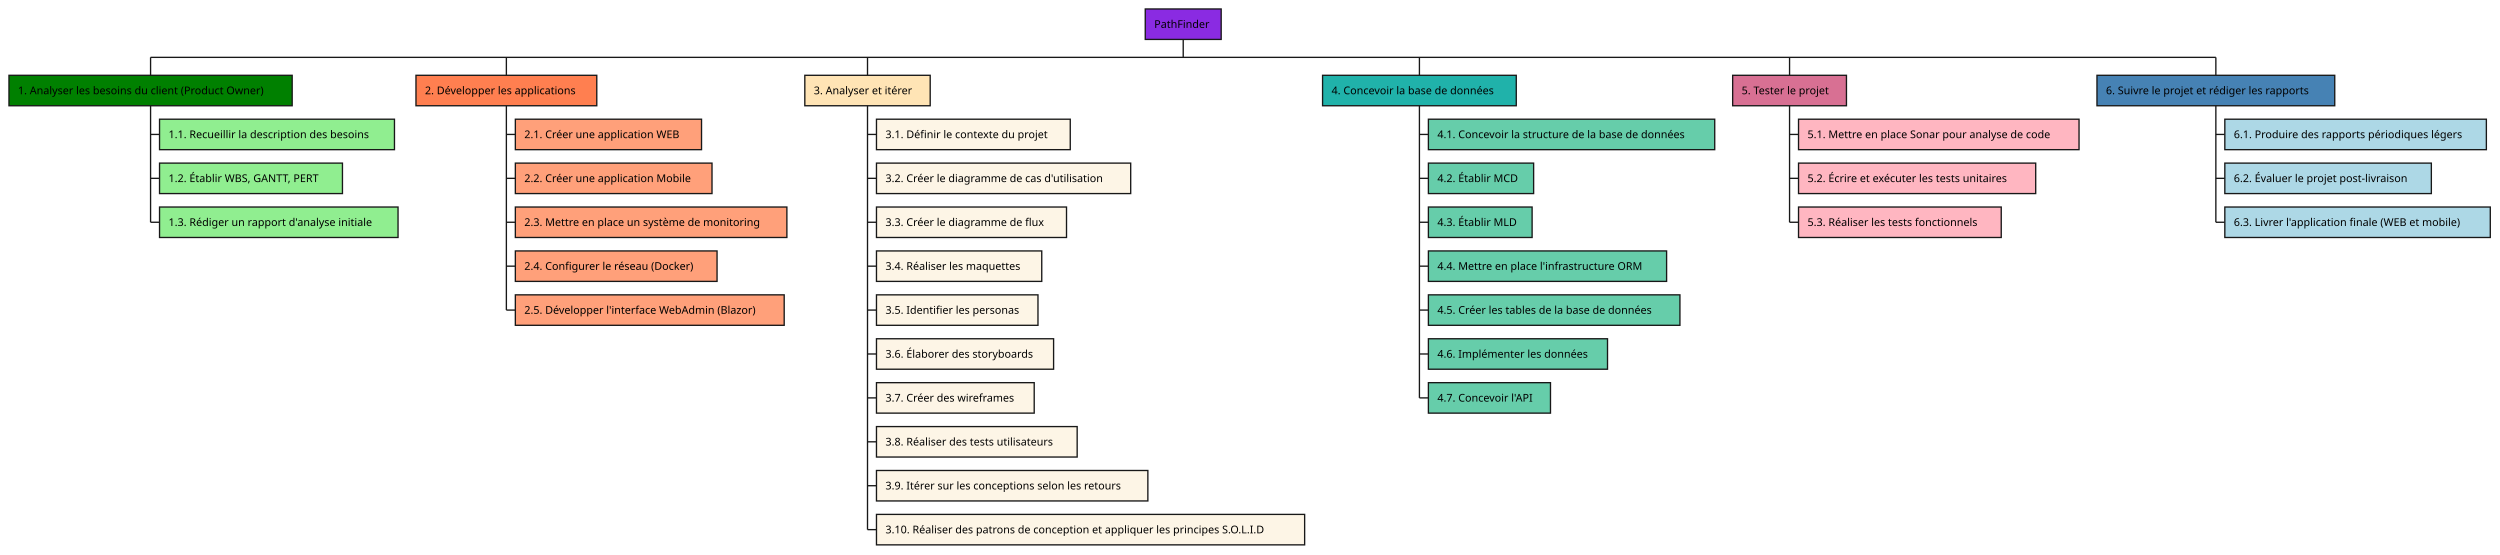
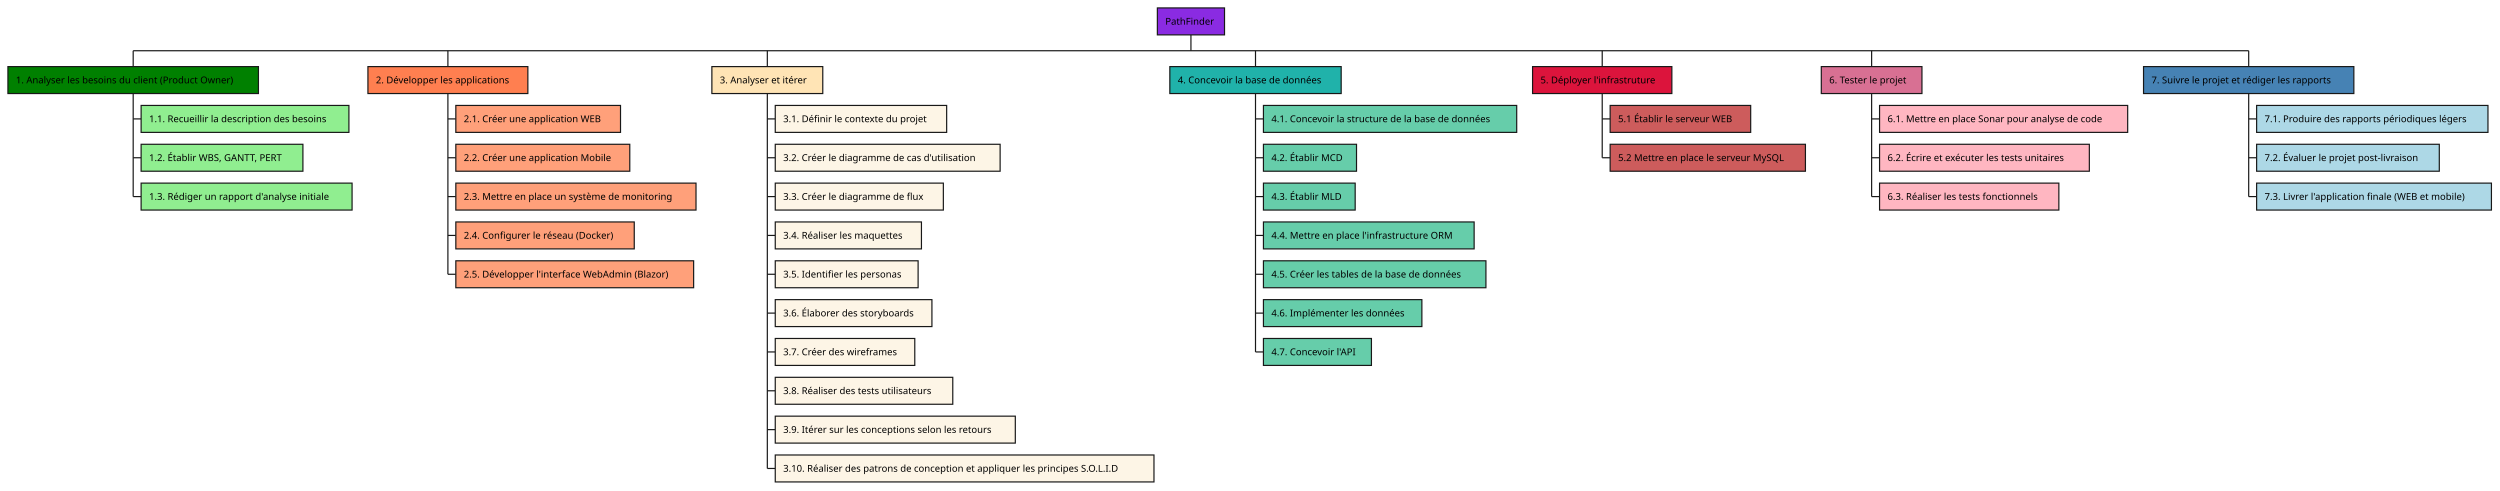
- <svg xmlns="http://www.w3.org/2000/svg" contentStyleType="text/css" height="618px" preserveAspectRatio="none" style="width:2788px;height:618px;background:#FFFFFF;" version="1.1" viewBox="0 0 2788 618" width="2788px" zoomAndPan="magnify">
+ <svg xmlns="http://www.w3.org/2000/svg" contentStyleType="text/css" height="618px" preserveAspectRatio="none" style="width:3152px;height:618px;background:#FFFFFF;" version="1.1" viewBox="0 0 3152 618" width="3152px" zoomAndPan="magnify">
  <defs />
  <g>
    <line style="stroke:#181818;stroke-width:1.5;" x1="167.92" x2="167.92" y1="63.969" y2="83.969" />
    <rect fill="#008000" height="33.969" style="stroke:#181818;stroke-width:1.5;" width="315.84" x="10" y="83.969" />
    <text fill="#000000" font-family="sans-serif" font-size="12" lengthAdjust="spacing" textLength="295.84" x="20" y="105.107">1. Analyser les besoins du client (Product Owner)</text>
    <line style="stroke:#181818;stroke-width:1.5;" x1="167.92" x2="177.92" y1="149.922" y2="149.922" />
    <rect fill="#90EE90" height="33.969" style="stroke:#181818;stroke-width:1.5;" width="261.992" x="177.92" y="132.938" />
    <text fill="#000000" font-family="sans-serif" font-size="12" lengthAdjust="spacing" textLength="241.992" x="187.92" y="154.076">1.1. Recueillir la description des besoins</text>
    <line style="stroke:#181818;stroke-width:1.5;" x1="167.92" x2="177.92" y1="198.891" y2="198.891" />
    <rect fill="#90EE90" height="33.969" style="stroke:#181818;stroke-width:1.5;" width="203.99" x="177.92" y="181.906" />
    <text fill="#000000" font-family="sans-serif" font-size="12" lengthAdjust="spacing" textLength="183.99" x="187.92" y="203.045">1.2. Établir WBS, GANTT, PERT</text>
    <line style="stroke:#181818;stroke-width:1.5;" x1="167.92" x2="177.92" y1="247.859" y2="247.859" />
    <rect fill="#90EE90" height="33.969" style="stroke:#181818;stroke-width:1.5;" width="265.971" x="177.92" y="230.875" />
    <text fill="#000000" font-family="sans-serif" font-size="12" lengthAdjust="spacing" textLength="245.971" x="187.92" y="252.014">1.3. Rédiger un rapport d'analyse initiale</text>
    <line style="stroke:#181818;stroke-width:1.5;" x1="167.92" x2="167.92" y1="117.938" y2="247.859" />
    <line style="stroke:#181818;stroke-width:1.5;" x1="564.711" x2="564.711" y1="63.969" y2="83.969" />
    <rect fill="#FF7F50" height="33.969" style="stroke:#181818;stroke-width:1.5;" width="201.641" x="463.891" y="83.969" />
    <text fill="#000000" font-family="sans-serif" font-size="12" lengthAdjust="spacing" textLength="181.641" x="473.891" y="105.107">2. Développer les applications</text>
    <line style="stroke:#181818;stroke-width:1.5;" x1="564.711" x2="574.711" y1="149.922" y2="149.922" />
    <rect fill="#FFA07A" height="33.969" style="stroke:#181818;stroke-width:1.5;" width="207.635" x="574.711" y="132.938" />
    <text fill="#000000" font-family="sans-serif" font-size="12" lengthAdjust="spacing" textLength="187.635" x="584.711" y="154.076">2.1. Créer une application WEB</text>
    <line style="stroke:#181818;stroke-width:1.5;" x1="564.711" x2="574.711" y1="198.891" y2="198.891" />
    <rect fill="#FFA07A" height="33.969" style="stroke:#181818;stroke-width:1.5;" width="219.318" x="574.711" y="181.906" />
    <text fill="#000000" font-family="sans-serif" font-size="12" lengthAdjust="spacing" textLength="199.318" x="584.711" y="203.045">2.2. Créer une application Mobile</text>
    <line style="stroke:#181818;stroke-width:1.5;" x1="564.711" x2="574.711" y1="247.859" y2="247.859" />
    <rect fill="#FFA07A" height="33.969" style="stroke:#181818;stroke-width:1.5;" width="302.82" x="574.711" y="230.875" />
    <text fill="#000000" font-family="sans-serif" font-size="12" lengthAdjust="spacing" textLength="282.82" x="584.711" y="252.014">2.3. Mettre en place un système de monitoring</text>
    <line style="stroke:#181818;stroke-width:1.5;" x1="564.711" x2="574.711" y1="296.828" y2="296.828" />
    <rect fill="#FFA07A" height="33.969" style="stroke:#181818;stroke-width:1.5;" width="224.949" x="574.711" y="279.844" />
    <text fill="#000000" font-family="sans-serif" font-size="12" lengthAdjust="spacing" textLength="204.949" x="584.711" y="300.982">2.4. Configurer le réseau (Docker)</text>
    <line style="stroke:#181818;stroke-width:1.5;" x1="564.711" x2="574.711" y1="345.797" y2="345.797" />
    <rect fill="#FFA07A" height="33.969" style="stroke:#181818;stroke-width:1.5;" width="299.82" x="574.711" y="328.812" />
    <text fill="#000000" font-family="sans-serif" font-size="12" lengthAdjust="spacing" textLength="279.82" x="584.711" y="349.951">2.5. Développer l'interface WebAdmin (Blazor)</text>
    <line style="stroke:#181818;stroke-width:1.5;" x1="564.711" x2="564.711" y1="117.938" y2="345.797" />
    <line style="stroke:#181818;stroke-width:1.5;" x1="967.443" x2="967.443" y1="63.969" y2="83.969" />
    <rect fill="#FFE4B5" height="33.969" style="stroke:#181818;stroke-width:1.5;" width="139.824" x="897.531" y="83.969" />
    <text fill="#000000" font-family="sans-serif" font-size="12" lengthAdjust="spacing" textLength="119.824" x="907.531" y="105.107">3. Analyser et itérer</text>
    <line style="stroke:#181818;stroke-width:1.5;" x1="967.443" x2="977.443" y1="149.922" y2="149.922" />
    <rect fill="#FDF5E6" height="33.969" style="stroke:#181818;stroke-width:1.5;" width="216.102" x="977.443" y="132.938" />
    <text fill="#000000" font-family="sans-serif" font-size="12" lengthAdjust="spacing" textLength="196.102" x="987.443" y="154.076">3.1. Définir le contexte du projet</text>
    <line style="stroke:#181818;stroke-width:1.5;" x1="967.443" x2="977.443" y1="198.891" y2="198.891" />
    <rect fill="#FDF5E6" height="33.969" style="stroke:#181818;stroke-width:1.5;" width="283.508" x="977.443" y="181.906" />
    <text fill="#000000" font-family="sans-serif" font-size="12" lengthAdjust="spacing" textLength="263.508" x="987.443" y="203.045">3.2. Créer le diagramme de cas d'utilisation</text>
    <line style="stroke:#181818;stroke-width:1.5;" x1="967.443" x2="977.443" y1="247.859" y2="247.859" />
    <rect fill="#FDF5E6" height="33.969" style="stroke:#181818;stroke-width:1.5;" width="211.935" x="977.443" y="230.875" />
    <text fill="#000000" font-family="sans-serif" font-size="12" lengthAdjust="spacing" textLength="191.935" x="987.443" y="252.014">3.3. Créer le diagramme de flux</text>
    <line style="stroke:#181818;stroke-width:1.5;" x1="967.443" x2="977.443" y1="296.828" y2="296.828" />
    <rect fill="#FDF5E6" height="33.969" style="stroke:#181818;stroke-width:1.5;" width="184.315" x="977.443" y="279.844" />
    <text fill="#000000" font-family="sans-serif" font-size="12" lengthAdjust="spacing" textLength="164.315" x="987.443" y="300.982">3.4. Réaliser les maquettes</text>
    <line style="stroke:#181818;stroke-width:1.5;" x1="967.443" x2="977.443" y1="345.797" y2="345.797" />
    <rect fill="#FDF5E6" height="33.969" style="stroke:#181818;stroke-width:1.5;" width="180.107" x="977.443" y="328.812" />
    <text fill="#000000" font-family="sans-serif" font-size="12" lengthAdjust="spacing" textLength="160.107" x="987.443" y="349.951">3.5. Identifier les personas</text>
    <line style="stroke:#181818;stroke-width:1.5;" x1="967.443" x2="977.443" y1="394.766" y2="394.766" />
    <rect fill="#FDF5E6" height="33.969" style="stroke:#181818;stroke-width:1.5;" width="197.522" x="977.443" y="377.781" />
    <text fill="#000000" font-family="sans-serif" font-size="12" lengthAdjust="spacing" textLength="177.522" x="987.443" y="398.92">3.6. Élaborer des storyboards</text>
    <line style="stroke:#181818;stroke-width:1.5;" x1="967.443" x2="977.443" y1="443.734" y2="443.734" />
    <rect fill="#FDF5E6" height="33.969" style="stroke:#181818;stroke-width:1.5;" width="175.906" x="977.443" y="426.75" />
    <text fill="#000000" font-family="sans-serif" font-size="12" lengthAdjust="spacing" textLength="155.906" x="987.443" y="447.889">3.7. Créer des wireframes</text>
    <line style="stroke:#181818;stroke-width:1.5;" x1="967.443" x2="977.443" y1="492.703" y2="492.703" />
    <rect fill="#FDF5E6" height="33.969" style="stroke:#181818;stroke-width:1.5;" width="223.812" x="977.443" y="475.719" />
    <text fill="#000000" font-family="sans-serif" font-size="12" lengthAdjust="spacing" textLength="203.812" x="987.443" y="496.857">3.8. Réaliser des tests utilisateurs</text>
    <line style="stroke:#181818;stroke-width:1.5;" x1="967.443" x2="977.443" y1="541.672" y2="541.672" />
    <rect fill="#FDF5E6" height="33.969" style="stroke:#181818;stroke-width:1.5;" width="302.656" x="977.443" y="524.688" />
    <text fill="#000000" font-family="sans-serif" font-size="12" lengthAdjust="spacing" textLength="282.656" x="987.443" y="545.826">3.9. Itérer sur les conceptions selon les retours</text>
    <line style="stroke:#181818;stroke-width:1.5;" x1="967.443" x2="977.443" y1="590.641" y2="590.641" />
    <rect fill="#FDF5E6" height="33.969" style="stroke:#181818;stroke-width:1.5;" width="477.488" x="977.443" y="573.656" />
    <text fill="#000000" font-family="sans-serif" font-size="12" lengthAdjust="spacing" textLength="457.488" x="987.443" y="594.795">3.10. Réaliser des patrons de conception et appliquer les principes S.O.L.I.D</text>
    <line style="stroke:#181818;stroke-width:1.5;" x1="967.443" x2="967.443" y1="117.938" y2="590.641" />
    <line style="stroke:#181818;stroke-width:1.5;" x1="1582.941" x2="1582.941" y1="63.969" y2="83.969" />
    <rect fill="#20B2AA" height="33.969" style="stroke:#181818;stroke-width:1.5;" width="216.019" x="1474.932" y="83.969" />
    <text fill="#000000" font-family="sans-serif" font-size="12" lengthAdjust="spacing" textLength="196.019" x="1484.932" y="105.107">4. Concevoir la base de données</text>
    <line style="stroke:#181818;stroke-width:1.5;" x1="1582.941" x2="1592.941" y1="149.922" y2="149.922" />
    <rect fill="#66CDAA" height="33.969" style="stroke:#181818;stroke-width:1.5;" width="319.32" x="1592.941" y="132.938" />
    <text fill="#000000" font-family="sans-serif" font-size="12" lengthAdjust="spacing" textLength="299.32" x="1602.941" y="154.076">4.1. Concevoir la structure de la base de données</text>
    <line style="stroke:#181818;stroke-width:1.5;" x1="1582.941" x2="1592.941" y1="198.891" y2="198.891" />
    <rect fill="#66CDAA" height="33.969" style="stroke:#181818;stroke-width:1.5;" width="117.359" x="1592.941" y="181.906" />
    <text fill="#000000" font-family="sans-serif" font-size="12" lengthAdjust="spacing" textLength="97.359" x="1602.941" y="203.045">4.2. Établir MCD</text>
    <line style="stroke:#181818;stroke-width:1.5;" x1="1582.941" x2="1592.941" y1="247.859" y2="247.859" />
    <rect fill="#66CDAA" height="33.969" style="stroke:#181818;stroke-width:1.5;" width="115.666" x="1592.941" y="230.875" />
    <text fill="#000000" font-family="sans-serif" font-size="12" lengthAdjust="spacing" textLength="95.666" x="1602.941" y="252.014">4.3. Établir MLD</text>
    <line style="stroke:#181818;stroke-width:1.5;" x1="1582.941" x2="1592.941" y1="296.828" y2="296.828" />
    <rect fill="#66CDAA" height="33.969" style="stroke:#181818;stroke-width:1.5;" width="265.648" x="1592.941" y="279.844" />
    <text fill="#000000" font-family="sans-serif" font-size="12" lengthAdjust="spacing" textLength="245.648" x="1602.941" y="300.982">4.4. Mettre en place l'infrastructure ORM</text>
    <line style="stroke:#181818;stroke-width:1.5;" x1="1582.941" x2="1592.941" y1="345.797" y2="345.797" />
    <rect fill="#66CDAA" height="33.969" style="stroke:#181818;stroke-width:1.5;" width="280.519" x="1592.941" y="328.812" />
    <text fill="#000000" font-family="sans-serif" font-size="12" lengthAdjust="spacing" textLength="260.519" x="1602.941" y="349.951">4.5. Créer les tables de la base de données</text>
    <line style="stroke:#181818;stroke-width:1.5;" x1="1582.941" x2="1592.941" y1="394.766" y2="394.766" />
    <rect fill="#66CDAA" height="33.969" style="stroke:#181818;stroke-width:1.5;" width="199.76" x="1592.941" y="377.781" />
    <text fill="#000000" font-family="sans-serif" font-size="12" lengthAdjust="spacing" textLength="179.76" x="1602.941" y="398.92">4.6. Implémenter les données</text>
    <line style="stroke:#181818;stroke-width:1.5;" x1="1582.941" x2="1592.941" y1="443.734" y2="443.734" />
    <rect fill="#66CDAA" height="33.969" style="stroke:#181818;stroke-width:1.5;" width="136.162" x="1592.941" y="426.75" />
    <text fill="#000000" font-family="sans-serif" font-size="12" lengthAdjust="spacing" textLength="116.162" x="1602.941" y="447.889">4.7. Concevoir l'API</text>
    <line style="stroke:#181818;stroke-width:1.5;" x1="1582.941" x2="1582.941" y1="117.938" y2="443.734" />
-     <line style="stroke:#181818;stroke-width:1.5;" x1="1995.717" x2="1995.717" y1="63.969" y2="83.969" />
-     <rect fill="#D87093" height="33.969" style="stroke:#181818;stroke-width:1.5;" width="126.91" x="1932.262" y="83.969" />
-     <text fill="#000000" font-family="sans-serif" font-size="12" lengthAdjust="spacing" textLength="106.91" x="1942.262" y="105.107">5. Tester le projet</text>
-     <line style="stroke:#181818;stroke-width:1.5;" x1="1995.717" x2="2005.717" y1="149.922" y2="149.922" />
-     <rect fill="#FFB6C1" height="33.969" style="stroke:#181818;stroke-width:1.5;" width="312.822" x="2005.717" y="132.938" />
-     <text fill="#000000" font-family="sans-serif" font-size="12" lengthAdjust="spacing" textLength="292.822" x="2015.717" y="154.076">5.1. Mettre en place Sonar pour analyse de code</text>
-     <line style="stroke:#181818;stroke-width:1.5;" x1="1995.717" x2="2005.717" y1="198.891" y2="198.891" />
-     <rect fill="#FFB6C1" height="33.969" style="stroke:#181818;stroke-width:1.5;" width="264.5" x="2005.717" y="181.906" />
-     <text fill="#000000" font-family="sans-serif" font-size="12" lengthAdjust="spacing" textLength="244.5" x="2015.717" y="203.045">5.2. Écrire et exécuter les tests unitaires</text>
-     <line style="stroke:#181818;stroke-width:1.5;" x1="1995.717" x2="2005.717" y1="247.859" y2="247.859" />
-     <rect fill="#FFB6C1" height="33.969" style="stroke:#181818;stroke-width:1.5;" width="226.062" x="2005.717" y="230.875" />
-     <text fill="#000000" font-family="sans-serif" font-size="12" lengthAdjust="spacing" textLength="206.062" x="2015.717" y="252.014">5.3. Réaliser les tests fonctionnels</text>
-     <line style="stroke:#181818;stroke-width:1.5;" x1="1995.717" x2="1995.717" y1="117.938" y2="247.859" />
-     <line style="stroke:#181818;stroke-width:1.5;" x1="2471.123" x2="2471.123" y1="63.969" y2="83.969" />
-     <rect fill="#4682B4" height="33.969" style="stroke:#181818;stroke-width:1.5;" width="265.168" x="2338.539" y="83.969" />
-     <text fill="#000000" font-family="sans-serif" font-size="12" lengthAdjust="spacing" textLength="245.168" x="2348.539" y="105.107">6. Suivre le projet et rédiger les rapports</text>
-     <line style="stroke:#181818;stroke-width:1.5;" x1="2471.123" x2="2481.123" y1="149.922" y2="149.922" />
-     <rect fill="#ADD8E6" height="33.969" style="stroke:#181818;stroke-width:1.5;" width="291.682" x="2481.123" y="132.938" />
-     <text fill="#000000" font-family="sans-serif" font-size="12" lengthAdjust="spacing" textLength="271.682" x="2491.123" y="154.076">6.1. Produire des rapports périodiques légers</text>
-     <line style="stroke:#181818;stroke-width:1.5;" x1="2471.123" x2="2481.123" y1="198.891" y2="198.891" />
-     <rect fill="#ADD8E6" height="33.969" style="stroke:#181818;stroke-width:1.5;" width="230.316" x="2481.123" y="181.906" />
-     <text fill="#000000" font-family="sans-serif" font-size="12" lengthAdjust="spacing" textLength="210.316" x="2491.123" y="203.045">6.2. Évaluer le projet post-livraison</text>
-     <line style="stroke:#181818;stroke-width:1.5;" x1="2471.123" x2="2481.123" y1="247.859" y2="247.859" />
-     <rect fill="#ADD8E6" height="33.969" style="stroke:#181818;stroke-width:1.5;" width="296.047" x="2481.123" y="230.875" />
-     <text fill="#000000" font-family="sans-serif" font-size="12" lengthAdjust="spacing" textLength="276.047" x="2491.123" y="252.014">6.3. Livrer l'application finale (WEB et mobile)</text>
-     <line style="stroke:#181818;stroke-width:1.5;" x1="2471.123" x2="2471.123" y1="117.938" y2="247.859" />
-     <line style="stroke:#181818;stroke-width:1.5;" x1="167.92" x2="2471.123" y1="63.969" y2="63.969" />
-     <rect fill="#8A2BE2" height="33.969" style="stroke:#181818;stroke-width:1.5;" width="84.676" x="1277.184" y="10" />
-     <text fill="#000000" font-family="sans-serif" font-size="12" lengthAdjust="spacing" textLength="64.676" x="1287.184" y="31.139">PathFinder</text>
-     <line style="stroke:#181818;stroke-width:1.5;" x1="1319.522" x2="1319.522" y1="43.969" y2="63.969" />
+     <line style="stroke:#181818;stroke-width:1.5;" x1="2020.071" x2="2020.071" y1="63.969" y2="83.969" />
+     <rect fill="#DC143C" height="33.969" style="stroke:#181818;stroke-width:1.5;" width="175.619" x="1932.262" y="83.969" />
+     <text fill="#000000" font-family="sans-serif" font-size="12" lengthAdjust="spacing" textLength="155.619" x="1942.262" y="105.107">5. Déployer l'infrastruture</text>
+     <line style="stroke:#181818;stroke-width:1.5;" x1="2020.071" x2="2030.071" y1="149.922" y2="149.922" />
+     <rect fill="#CD5C5C" height="33.969" style="stroke:#181818;stroke-width:1.5;" width="177.19" x="2030.071" y="132.938" />
+     <text fill="#000000" font-family="sans-serif" font-size="12" lengthAdjust="spacing" textLength="157.19" x="2040.071" y="154.076">5.1 Établir le serveur WEB</text>
+     <line style="stroke:#181818;stroke-width:1.5;" x1="2020.071" x2="2030.071" y1="198.891" y2="198.891" />
+     <rect fill="#CD5C5C" height="33.969" style="stroke:#181818;stroke-width:1.5;" width="246.219" x="2030.071" y="181.906" />
+     <text fill="#000000" font-family="sans-serif" font-size="12" lengthAdjust="spacing" textLength="226.219" x="2040.071" y="203.045">5.2 Mettre en place le serveur MySQL</text>
+     <line style="stroke:#181818;stroke-width:1.5;" x1="2020.071" x2="2020.071" y1="117.938" y2="198.891" />
+     <line style="stroke:#181818;stroke-width:1.5;" x1="2359.745" x2="2359.745" y1="63.969" y2="83.969" />
+     <rect fill="#D87093" height="33.969" style="stroke:#181818;stroke-width:1.5;" width="126.91" x="2296.29" y="83.969" />
+     <text fill="#000000" font-family="sans-serif" font-size="12" lengthAdjust="spacing" textLength="106.91" x="2306.29" y="105.107">6. Tester le projet</text>
+     <line style="stroke:#181818;stroke-width:1.5;" x1="2359.745" x2="2369.745" y1="149.922" y2="149.922" />
+     <rect fill="#FFB6C1" height="33.969" style="stroke:#181818;stroke-width:1.5;" width="312.822" x="2369.745" y="132.938" />
+     <text fill="#000000" font-family="sans-serif" font-size="12" lengthAdjust="spacing" textLength="292.822" x="2379.745" y="154.076">6.1. Mettre en place Sonar pour analyse de code</text>
+     <line style="stroke:#181818;stroke-width:1.5;" x1="2359.745" x2="2369.745" y1="198.891" y2="198.891" />
+     <rect fill="#FFB6C1" height="33.969" style="stroke:#181818;stroke-width:1.5;" width="264.5" x="2369.745" y="181.906" />
+     <text fill="#000000" font-family="sans-serif" font-size="12" lengthAdjust="spacing" textLength="244.5" x="2379.745" y="203.045">6.2. Écrire et exécuter les tests unitaires</text>
+     <line style="stroke:#181818;stroke-width:1.5;" x1="2359.745" x2="2369.745" y1="247.859" y2="247.859" />
+     <rect fill="#FFB6C1" height="33.969" style="stroke:#181818;stroke-width:1.5;" width="226.062" x="2369.745" y="230.875" />
+     <text fill="#000000" font-family="sans-serif" font-size="12" lengthAdjust="spacing" textLength="206.062" x="2379.745" y="252.014">6.3. Réaliser les tests fonctionnels</text>
+     <line style="stroke:#181818;stroke-width:1.5;" x1="2359.745" x2="2359.745" y1="117.938" y2="247.859" />
+     <line style="stroke:#181818;stroke-width:1.5;" x1="2835.151" x2="2835.151" y1="63.969" y2="83.969" />
+     <rect fill="#4682B4" height="33.969" style="stroke:#181818;stroke-width:1.5;" width="265.168" x="2702.567" y="83.969" />
+     <text fill="#000000" font-family="sans-serif" font-size="12" lengthAdjust="spacing" textLength="245.168" x="2712.567" y="105.107">7. Suivre le projet et rédiger les rapports</text>
+     <line style="stroke:#181818;stroke-width:1.5;" x1="2835.151" x2="2845.151" y1="149.922" y2="149.922" />
+     <rect fill="#ADD8E6" height="33.969" style="stroke:#181818;stroke-width:1.5;" width="291.682" x="2845.151" y="132.938" />
+     <text fill="#000000" font-family="sans-serif" font-size="12" lengthAdjust="spacing" textLength="271.682" x="2855.151" y="154.076">7.1. Produire des rapports périodiques légers</text>
+     <line style="stroke:#181818;stroke-width:1.5;" x1="2835.151" x2="2845.151" y1="198.891" y2="198.891" />
+     <rect fill="#ADD8E6" height="33.969" style="stroke:#181818;stroke-width:1.5;" width="230.316" x="2845.151" y="181.906" />
+     <text fill="#000000" font-family="sans-serif" font-size="12" lengthAdjust="spacing" textLength="210.316" x="2855.151" y="203.045">7.2. Évaluer le projet post-livraison</text>
+     <line style="stroke:#181818;stroke-width:1.5;" x1="2835.151" x2="2845.151" y1="247.859" y2="247.859" />
+     <rect fill="#ADD8E6" height="33.969" style="stroke:#181818;stroke-width:1.5;" width="296.047" x="2845.151" y="230.875" />
+     <text fill="#000000" font-family="sans-serif" font-size="12" lengthAdjust="spacing" textLength="276.047" x="2855.151" y="252.014">7.3. Livrer l'application finale (WEB et mobile)</text>
+     <line style="stroke:#181818;stroke-width:1.5;" x1="2835.151" x2="2835.151" y1="117.938" y2="247.859" />
+     <line style="stroke:#181818;stroke-width:1.5;" x1="167.92" x2="2835.151" y1="63.969" y2="63.969" />
+     <rect fill="#8A2BE2" height="33.969" style="stroke:#181818;stroke-width:1.5;" width="84.676" x="1459.198" y="10" />
+     <text fill="#000000" font-family="sans-serif" font-size="12" lengthAdjust="spacing" textLength="64.676" x="1469.198" y="31.139">PathFinder</text>
+     <line style="stroke:#181818;stroke-width:1.5;" x1="1501.536" x2="1501.536" y1="43.969" y2="63.969" />
  </g>
</svg>
